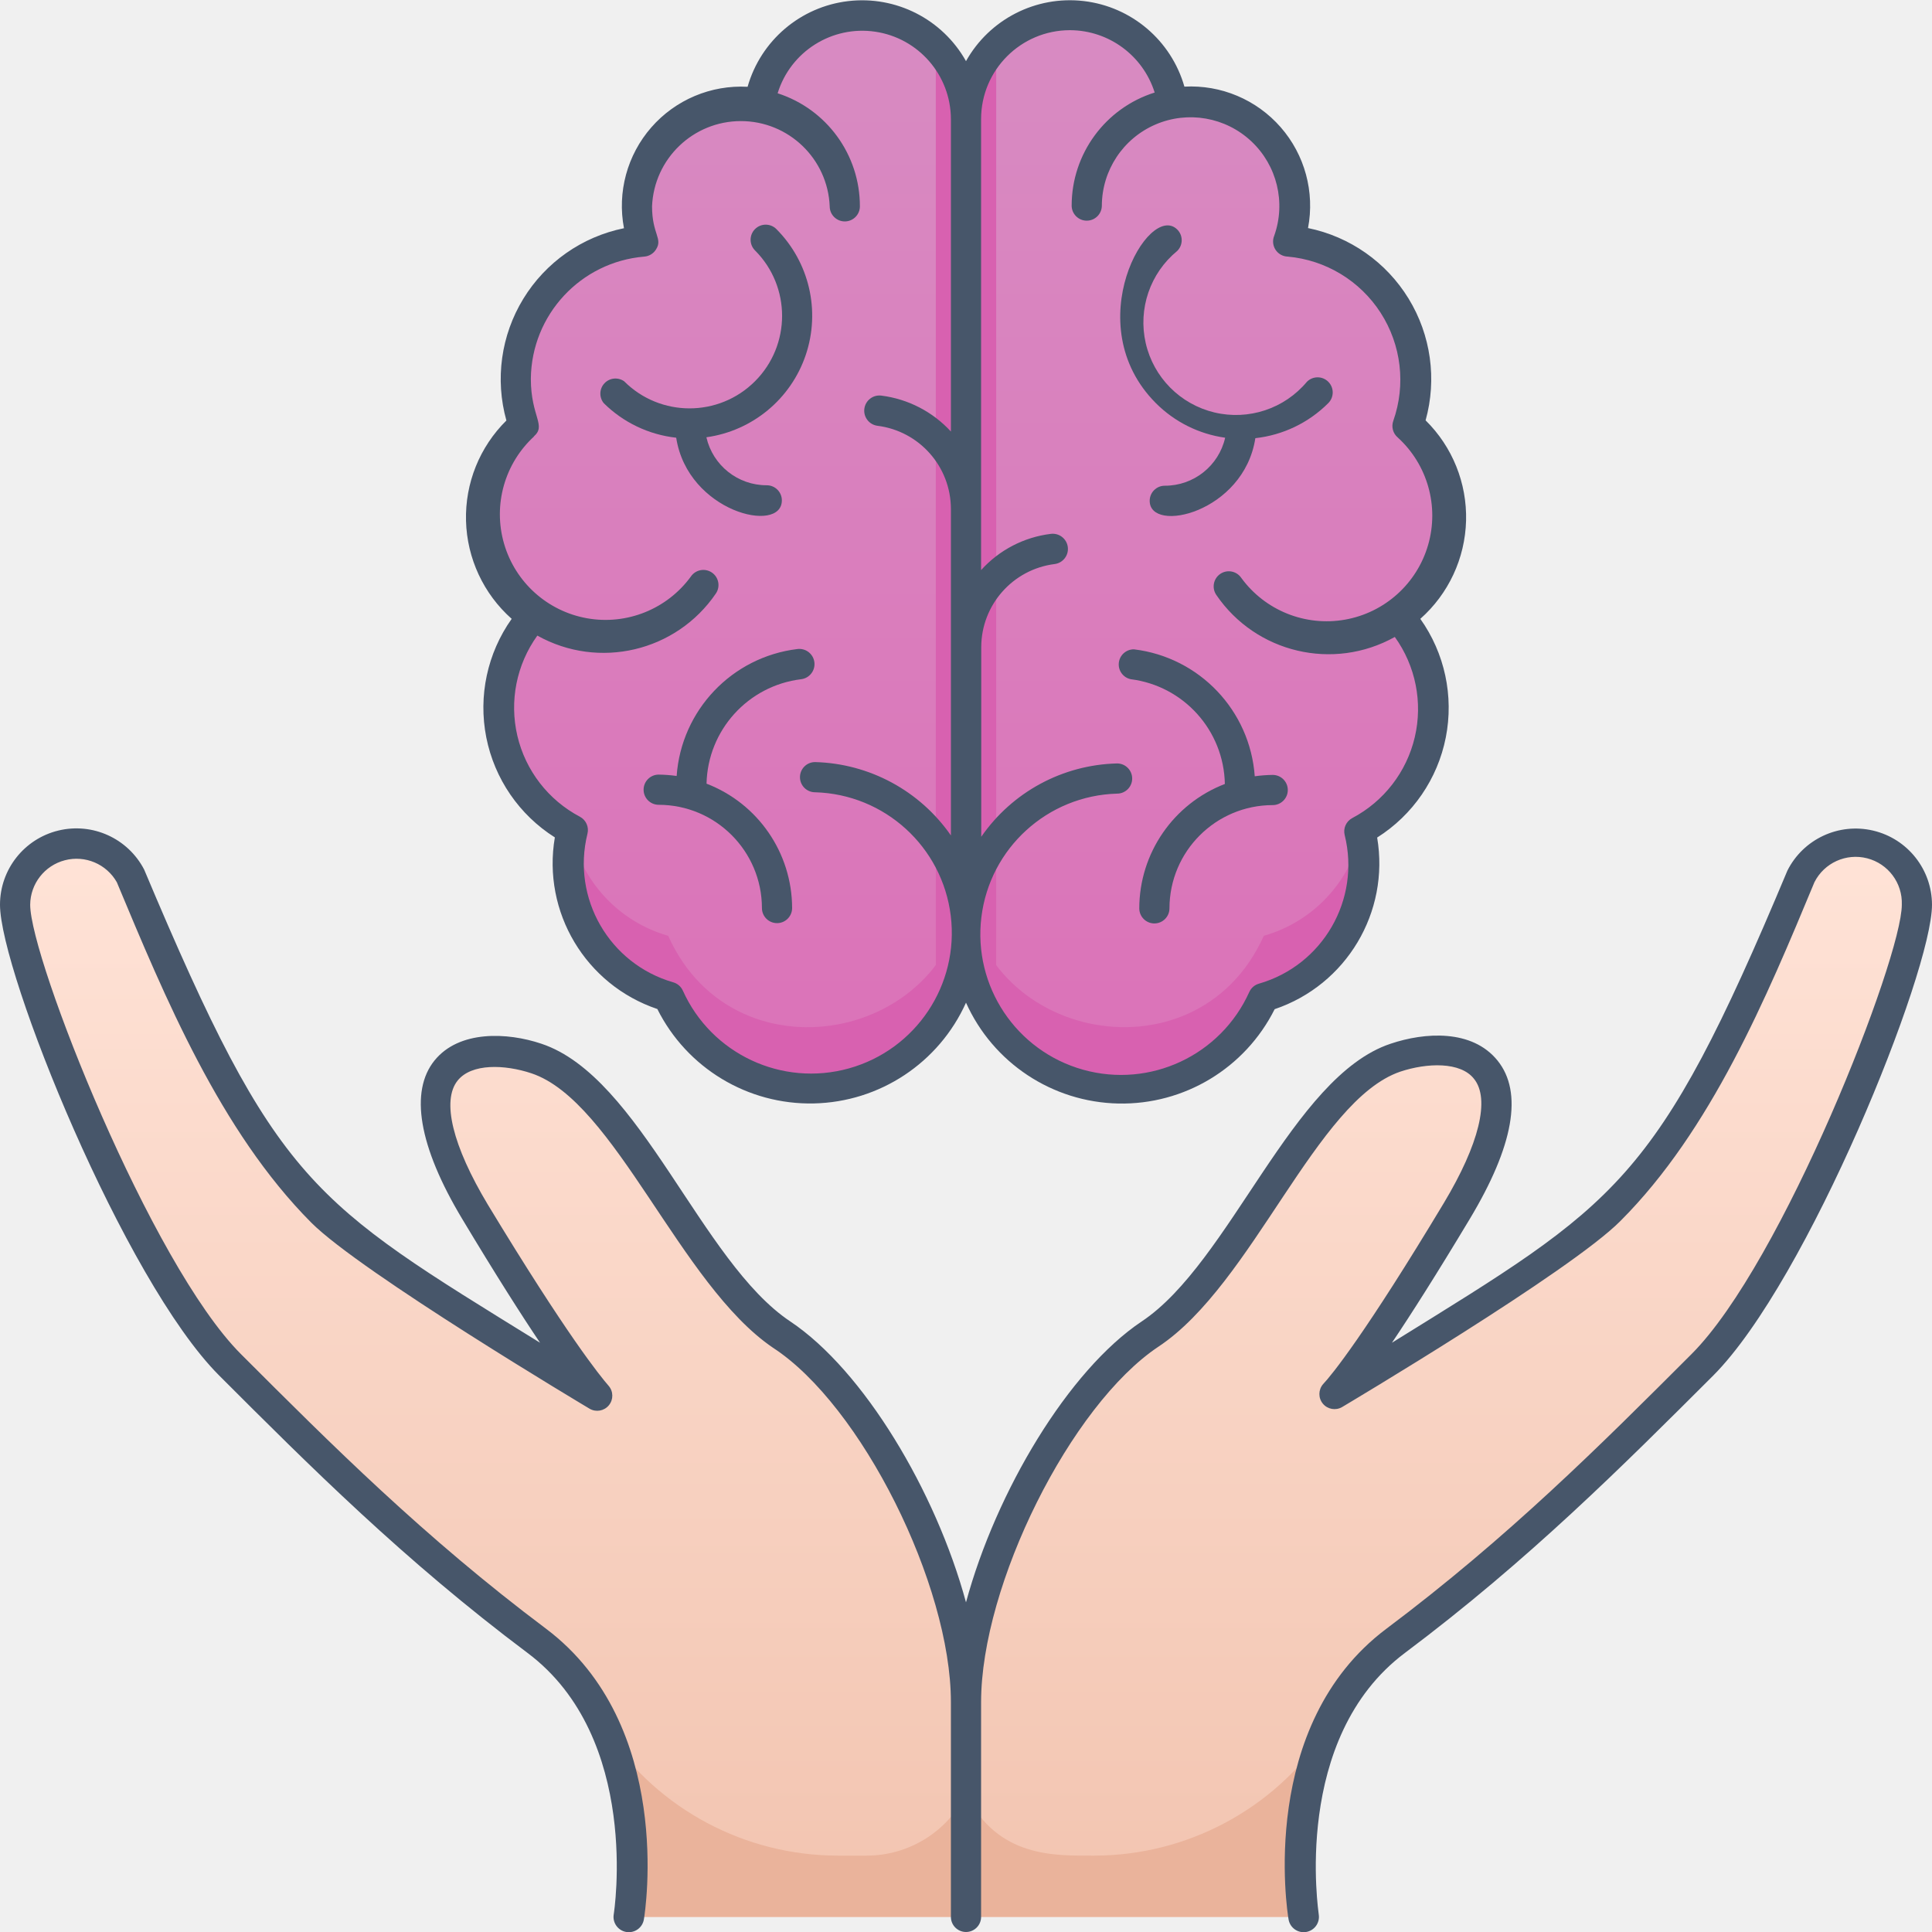
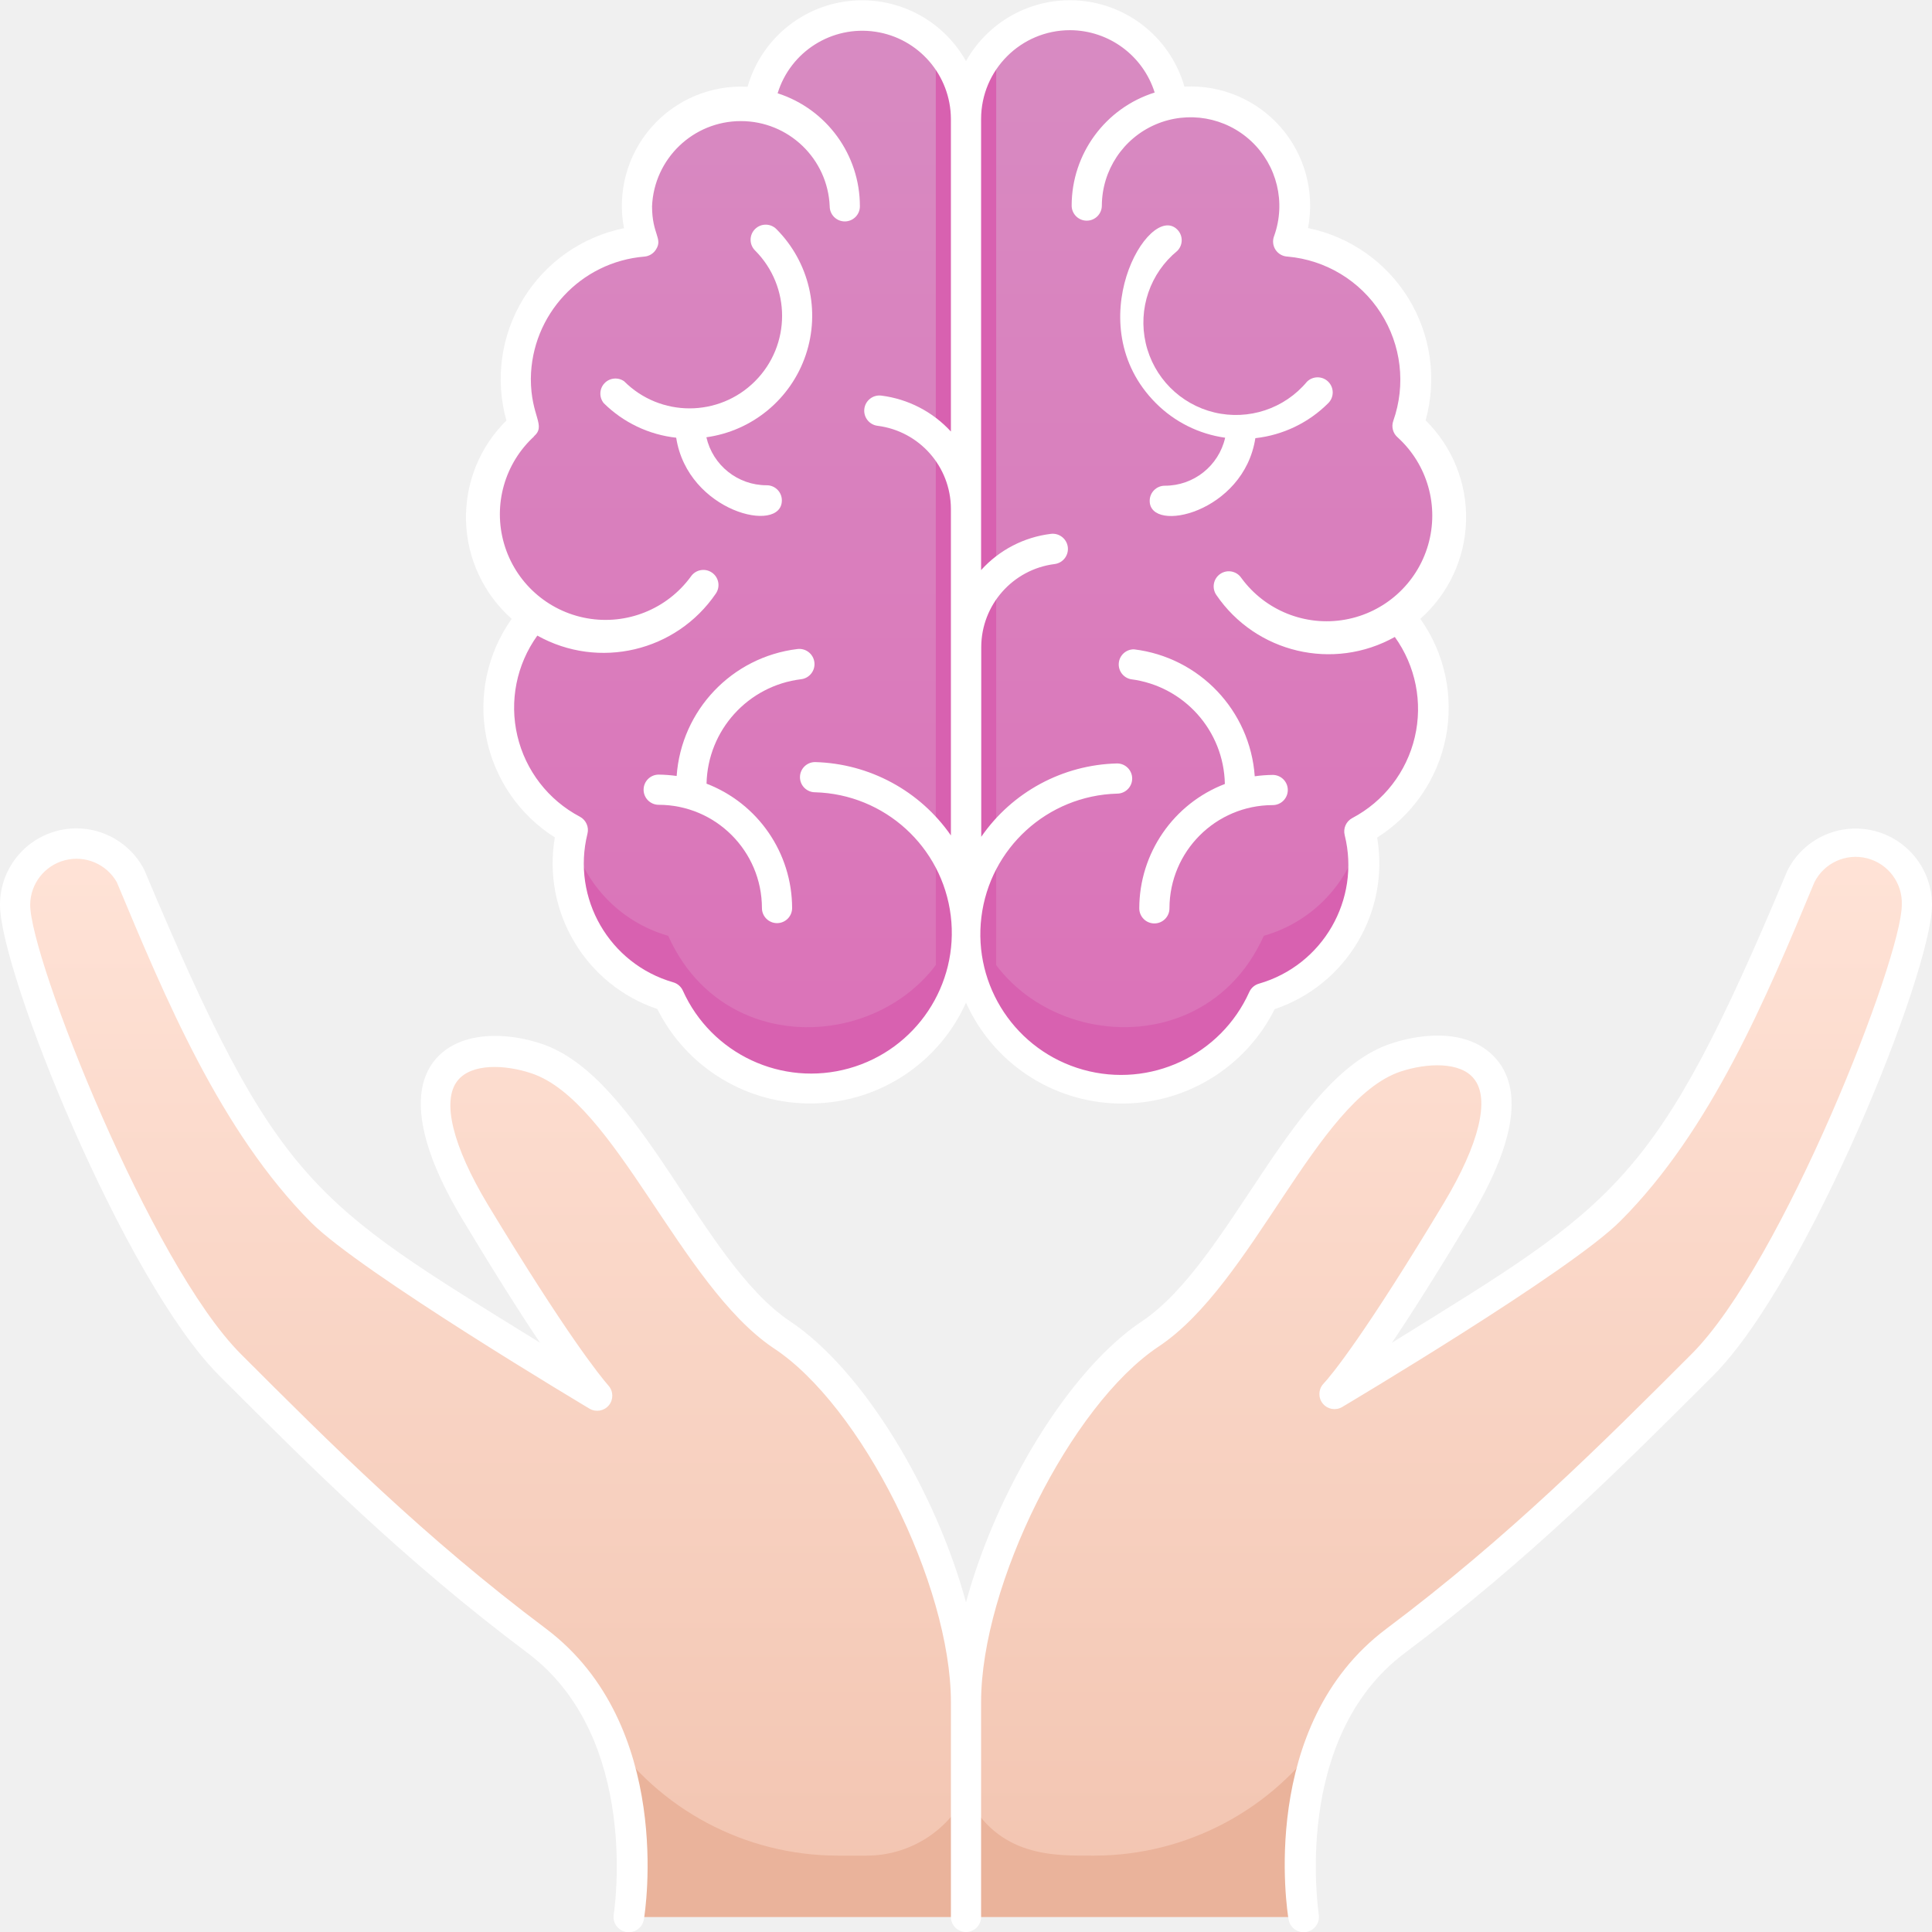
<svg xmlns="http://www.w3.org/2000/svg" xmlns:xlink="http://www.w3.org/1999/xlink" viewBox="0 0 128 128">
  <defs>
-     <style>.cls-1{fill:url(#linear-gradient);}.cls-2{fill:url(#linear-gradient-2);}.cls-3{fill:url(#linear-gradient-3);}.cls-4{fill:#eab39b;}.cls-5{fill:#d861b0;}.cls-6{fill:#47566a;}</style>
+     <style>.cls-1{fill:url(#linear-gradient);}.cls-2{fill:url(#linear-gradient-2);}.cls-3{fill:url(#linear-gradient-3);}.cls-4{fill:#eab39b;}.cls-5{fill:#d861b0;}.cls-6{fill:#ffffff;}</style>
    <linearGradient id="linear-gradient" x1="64" y1="72.1" x2="64" y2="1" gradientUnits="userSpaceOnUse">
      <stop offset="0" stop-color="#db72b8" />
      <stop offset="1" stop-color="#d88bc2" />
    </linearGradient>
    <linearGradient id="linear-gradient-2" x1="32.5" y1="127" x2="32.5" y2="55.88" gradientUnits="userSpaceOnUse">
      <stop offset="0" stop-color="#f2c4b0" />
      <stop offset="1" stop-color="#ffe3d7" />
    </linearGradient>
    <linearGradient id="linear-gradient-3" x1="95.48" x2="95.48" y2="55.88" xlink:href="#linear-gradient-2" />
  </defs>
  <g id="Theraphy">
    <path class="cls-1" d="M92.7,40.85A9.18,9.18,0,0,1,90.11,55a9.16,9.16,0,0,1-6.38,11C79.19,76.21,64,72.77,64,61.81,64,72.75,48.81,76.22,44.27,66a9.16,9.16,0,0,1-6.38-11A9.18,9.18,0,0,1,35.3,40.85a8,8,0,0,1-.61-12.68A9.17,9.17,0,0,1,42.62,16a6.88,6.88,0,0,1,7.7-9.11A6.88,6.88,0,0,1,64,7.89a6.88,6.88,0,0,1,13.68-1A6.88,6.88,0,0,1,85.38,16a9.17,9.17,0,0,1,7.93,12.21A8,8,0,0,1,92.7,40.85Z" />
    <path class="cls-2" d="M64,112.77V127H41.65c1-5.81-.54-14.13-6.1-18.29-8.13-6.1-14.23-12.19-20.32-18.29S1,64,1,59.94a4.06,4.06,0,0,1,7.66-1.87c9,21.25,11.08,22.64,30.91,34.36-.3-.34-2.46-2.8-8.09-12.17-6.09-10.16-.24-11.61,4.07-10.16,6.12,2.05,10.2,14.29,16.26,18.29C58,92.53,64,104.86,64,112.77Z" />
    <path class="cls-3" d="M127,59.94c0,4.06-8.13,24.38-14.23,30.48s-12.19,12.19-20.32,18.29c-5.5,4.11-7.14,12.18-6.1,18.29H64c0-14.26-.28-15.57.71-19.53,1.75-7.4,6.61-15.83,11.48-19.08,6-4,10.17-16.25,16.26-18.29,4.31-1.45,10.16,0,4.07,10.16-5.63,9.37-7.79,11.83-8.09,12.17,19.88-11.75,22-13.12,30.91-34.36A4.06,4.06,0,0,1,127,59.94Z" />
    <path class="cls-4" d="M64,118.87a7.36,7.36,0,0,1-6.58,4.07h-1.9a18.47,18.47,0,0,1-15.3-8.13A24.27,24.27,0,0,1,41.65,127H64C64,117.33,63.9,119.08,64,118.87Z" />
    <path class="cls-4" d="M87.78,114.81a18.47,18.47,0,0,1-15.3,8.13c-2.6,0-6.37.16-8.48-4.07V127H86.35A24.26,24.26,0,0,1,87.78,114.81Z" />
    <path class="cls-5" d="M83.73,66C79.21,76.17,64,72.85,64,61.81,64,72.87,48.79,76.16,44.27,66a9.18,9.18,0,0,1-6.43-10.85A9.16,9.16,0,0,0,44.27,62C48.79,72.11,64,68.79,64,57.74,64,68.81,79.21,72.09,83.73,62a9.16,9.16,0,0,0,6.43-6.79A9.17,9.17,0,0,1,83.73,66Z" />
    <path class="cls-5" d="M66,3V67.92a10.12,10.12,0,0,1-2-6.11,10.12,10.12,0,0,1-2,6.11V3a6.9,6.9,0,0,1,2,4.9A6.9,6.9,0,0,1,66,3Z" />
    <path class="cls-6" d="M81.17,29a4.09,4.09,0,0,1-4,3.18,1,1,0,0,0-1,1c0,2.2,6.24.79,7-4.15A8.08,8.08,0,0,0,88,26.71a1,1,0,0,0-1.41-1.42A6.13,6.13,0,1,1,78,16.62a1,1,0,0,0,0-1.41c-1.89-1.89-6.62,6.29-1.42,11.5A8.06,8.06,0,0,0,81.17,29Z" />
    <path class="cls-6" d="M74.92,45a7.13,7.13,0,0,1,6.23,6.94,8.85,8.85,0,0,0-5.67,8.24,1,1,0,0,0,2,0,6.85,6.85,0,0,1,6.84-6.84,1,1,0,0,0,0-2,9.39,9.39,0,0,0-1.19.09,9.12,9.12,0,0,0-8-8.41A1,1,0,0,0,74.92,45Z" />
    <path class="cls-6" d="M33.9,41a10.17,10.17,0,0,0,2.86,14.48,10.19,10.19,0,0,0,6.79,11.37A11.32,11.32,0,0,0,64,66.43a11.32,11.32,0,0,0,20.45.43,10.2,10.2,0,0,0,6.79-11.37A10.17,10.17,0,0,0,94.1,41a9,9,0,0,0,.35-13.15,10.21,10.21,0,0,0-7.79-12.74,7.9,7.9,0,0,0-8.19-9.37A7.89,7.89,0,0,0,64,4.05a7.89,7.89,0,0,0-14.47,1.7,7.9,7.9,0,0,0-8.19,9.37,10.2,10.2,0,0,0-7.79,12.74A9,9,0,0,0,33.9,41Zm37-39a5.9,5.9,0,0,1,5.6,4.13A7.86,7.86,0,0,0,71,13.62a1,1,0,0,0,2,0,5.88,5.88,0,1,1,11.42,2A1,1,0,0,0,85.31,17a8.19,8.19,0,0,1,7,10.88,1,1,0,0,0,.29,1.1,7,7,0,1,1-10.36,9.31,1,1,0,0,0-1.66,1.12,9,9,0,0,0,11.83,2.79,8.17,8.17,0,0,1-2.82,12,1,1,0,0,0-.5,1.13,8.19,8.19,0,0,1-5.68,9.84,1,1,0,0,0-.64.55,9.32,9.32,0,1,1-8.76-13.14,1,1,0,0,0,0-2,11.27,11.27,0,0,0-9,4.86V42.87a5.56,5.56,0,0,1,4.86-5.5,1,1,0,0,0-.25-2A7.44,7.44,0,0,0,65,37.77V7.88A5.89,5.89,0,0,1,70.88,2ZM35.35,28.93c.88-.75-.18-1.29-.18-3.84A8.2,8.2,0,0,1,42.69,17a1,1,0,0,0,.77-.47c.47-.73-.26-1-.26-2.86a5.89,5.89,0,0,1,11.77,0,1,1,0,0,0,2,0,7.86,7.86,0,0,0-5.45-7.49A5.87,5.87,0,0,1,63,7.88V28.59a7.54,7.54,0,0,0-4.61-2.38,1,1,0,0,0-.25,2A5.56,5.56,0,0,1,63,33.7V55.35a11.32,11.32,0,0,0-9-4.86,1,1,0,0,0,0,2,9.32,9.32,0,1,1-8.76,13.14,1,1,0,0,0-.64-.55,8.19,8.19,0,0,1-5.68-9.84,1,1,0,0,0-.5-1.13,8.17,8.17,0,0,1-2.82-12,9,9,0,0,0,11.83-2.79,1,1,0,0,0-1.66-1.12,7,7,0,1,1-10.36-9.31Z" />
    <path class="cls-6" d="M44.8,29c.76,4.92,7,6.41,7,4.15a1,1,0,0,0-1-1,4.09,4.09,0,0,1-4-3.18,8.13,8.13,0,0,0,4.64-13.79,1,1,0,0,0-1.42,1.41,6.13,6.13,0,0,1-8.67,8.67A1,1,0,0,0,40,26.71,8.08,8.08,0,0,0,44.8,29Z" />
    <path class="cls-6" d="M52.83,43a9.12,9.12,0,0,0-8,8.41,9.39,9.39,0,0,0-1.19-.09,1,1,0,0,0,0,2,6.85,6.85,0,0,1,6.84,6.84,1,1,0,0,0,2,0,8.85,8.85,0,0,0-5.67-8.24A7.13,7.13,0,0,1,53.08,45,1,1,0,0,0,52.83,43Z" />
    <path class="cls-6" d="M118.42,57.68c-8.74,20.88-11.24,22-26.2,31.28,1.26-1.87,2.94-4.51,5.15-8.19,2.92-4.86,3.54-8.4,1.85-10.5s-4.84-1.88-7.09-1.12c-6.53,2.17-10.62,14.49-16.49,18.4C70.79,90.79,66,98.79,64,106.16c-2-7.37-6.79-15.37-11.64-18.61-5.92-3.94-9.92-16.21-16.49-18.4-2.25-.76-5.46-.91-7.09,1.12s-1.07,5.64,1.85,10.5c2.21,3.68,3.89,6.32,5.15,8.19-15.2-9.4-17.4-10.37-26.23-31.35A5.06,5.06,0,0,0,0,59.94c0,4.46,8.23,24.9,14.52,31.19,6,6,12.24,12.24,20.43,18.38,7.54,5.65,5.73,17.21,5.71,17.33a1,1,0,0,0,2,.32c.09-.52,2-12.86-6.48-19.25-8.08-6.06-14.25-12.23-20.22-18.2S2,63.5,2,59.94a3.07,3.07,0,0,1,5.74-1.49C10.92,66.06,14.59,74.94,20.62,81c3.29,3.3,18.29,12.24,18.44,12.33a1,1,0,0,0,1.26-1.52c-.55-.63-2.77-3.36-8-12-2.34-3.9-3.07-6.89-2-8.22.92-1.15,3.12-1.07,4.89-.48,5.54,1.85,9.84,14,16,18.18C57.07,93.1,63,105,63,112.77V127a1,1,0,0,0,2,0V112.77C65,105,70.93,93.1,76.75,89.22,83,85.08,87.2,72.9,92.77,71c1.77-.59,4-.67,4.89.48,1.07,1.33.34,4.32-2,8.22-5.21,8.67-7.43,11.4-8,12a1,1,0,0,0,1.26,1.52c.15-.09,15.15-9,18.44-12.33,6-6,9.68-14.81,12.85-22.44A3.06,3.06,0,0,1,126,59.94c0,3.56-7.91,23.75-13.93,29.77s-12.14,12.14-20.22,18.2c-8.52,6.39-6.57,18.73-6.48,19.25a1,1,0,0,0,2-.32c0-.12-1.83-11.68,5.71-17.33,8.19-6.14,14.41-12.37,20.43-18.38C119.77,84.84,128,64.4,128,59.94A5.06,5.06,0,0,0,118.42,57.68Z" />
  </g>
</svg>
